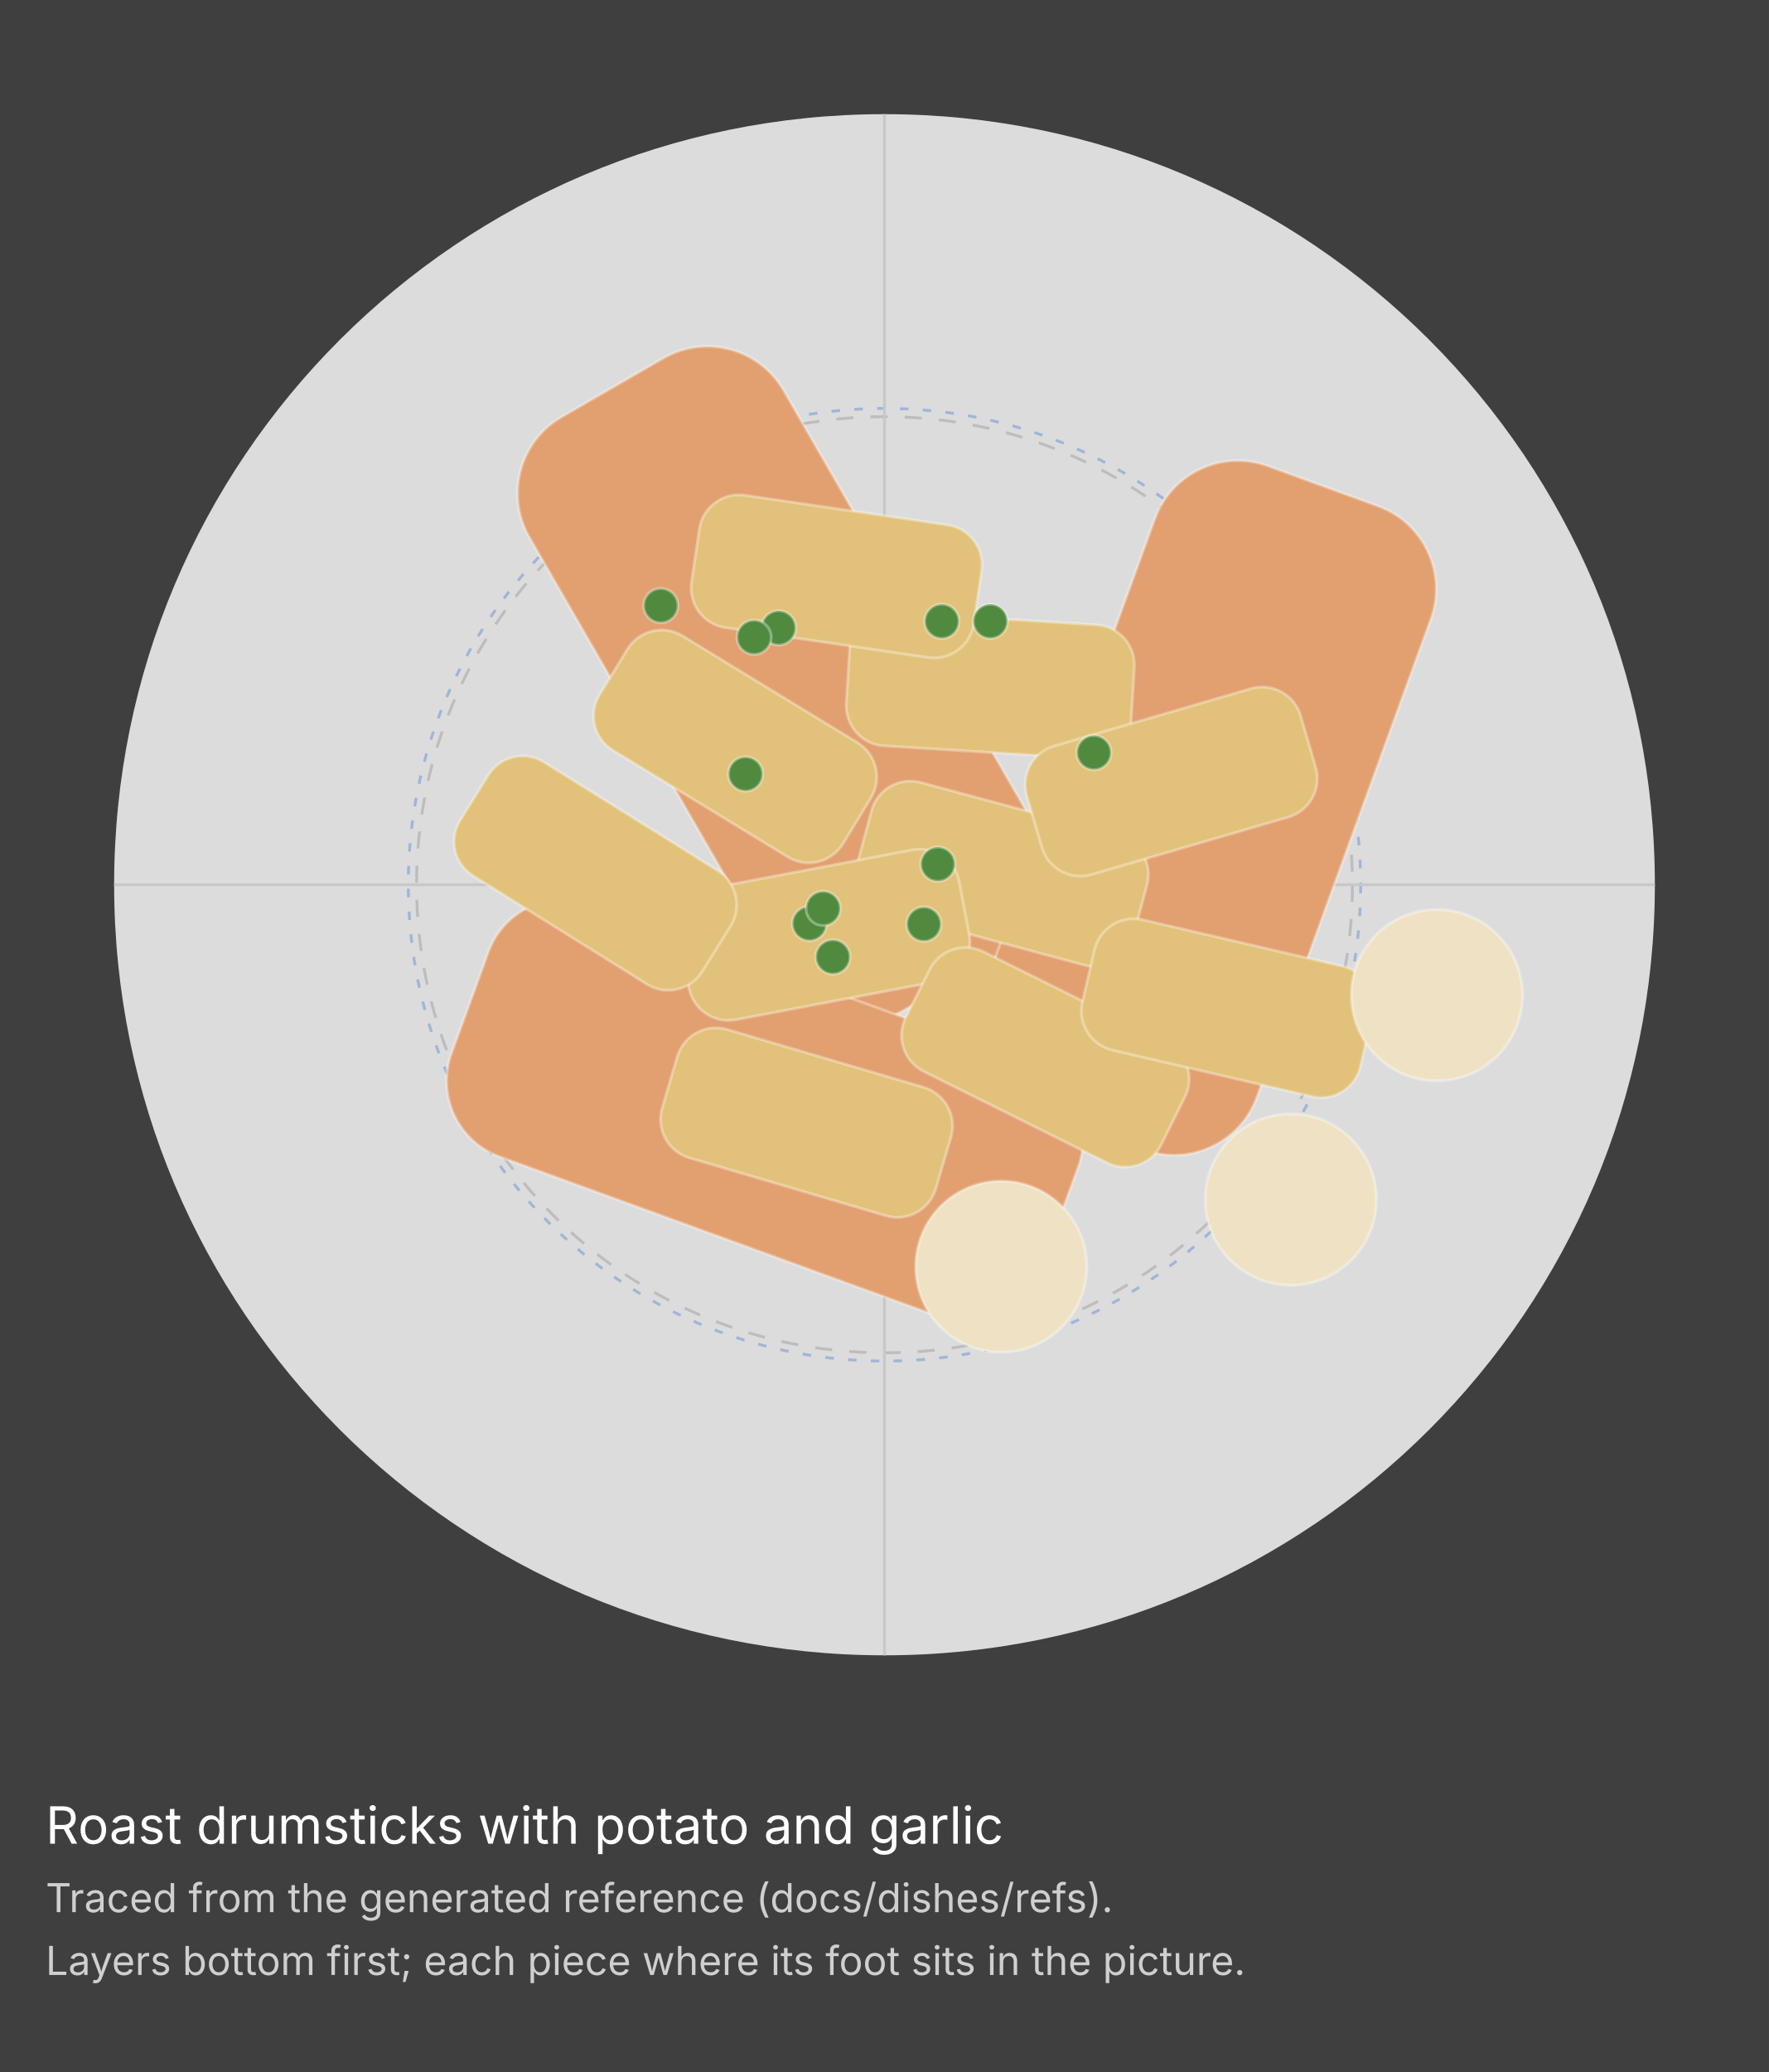
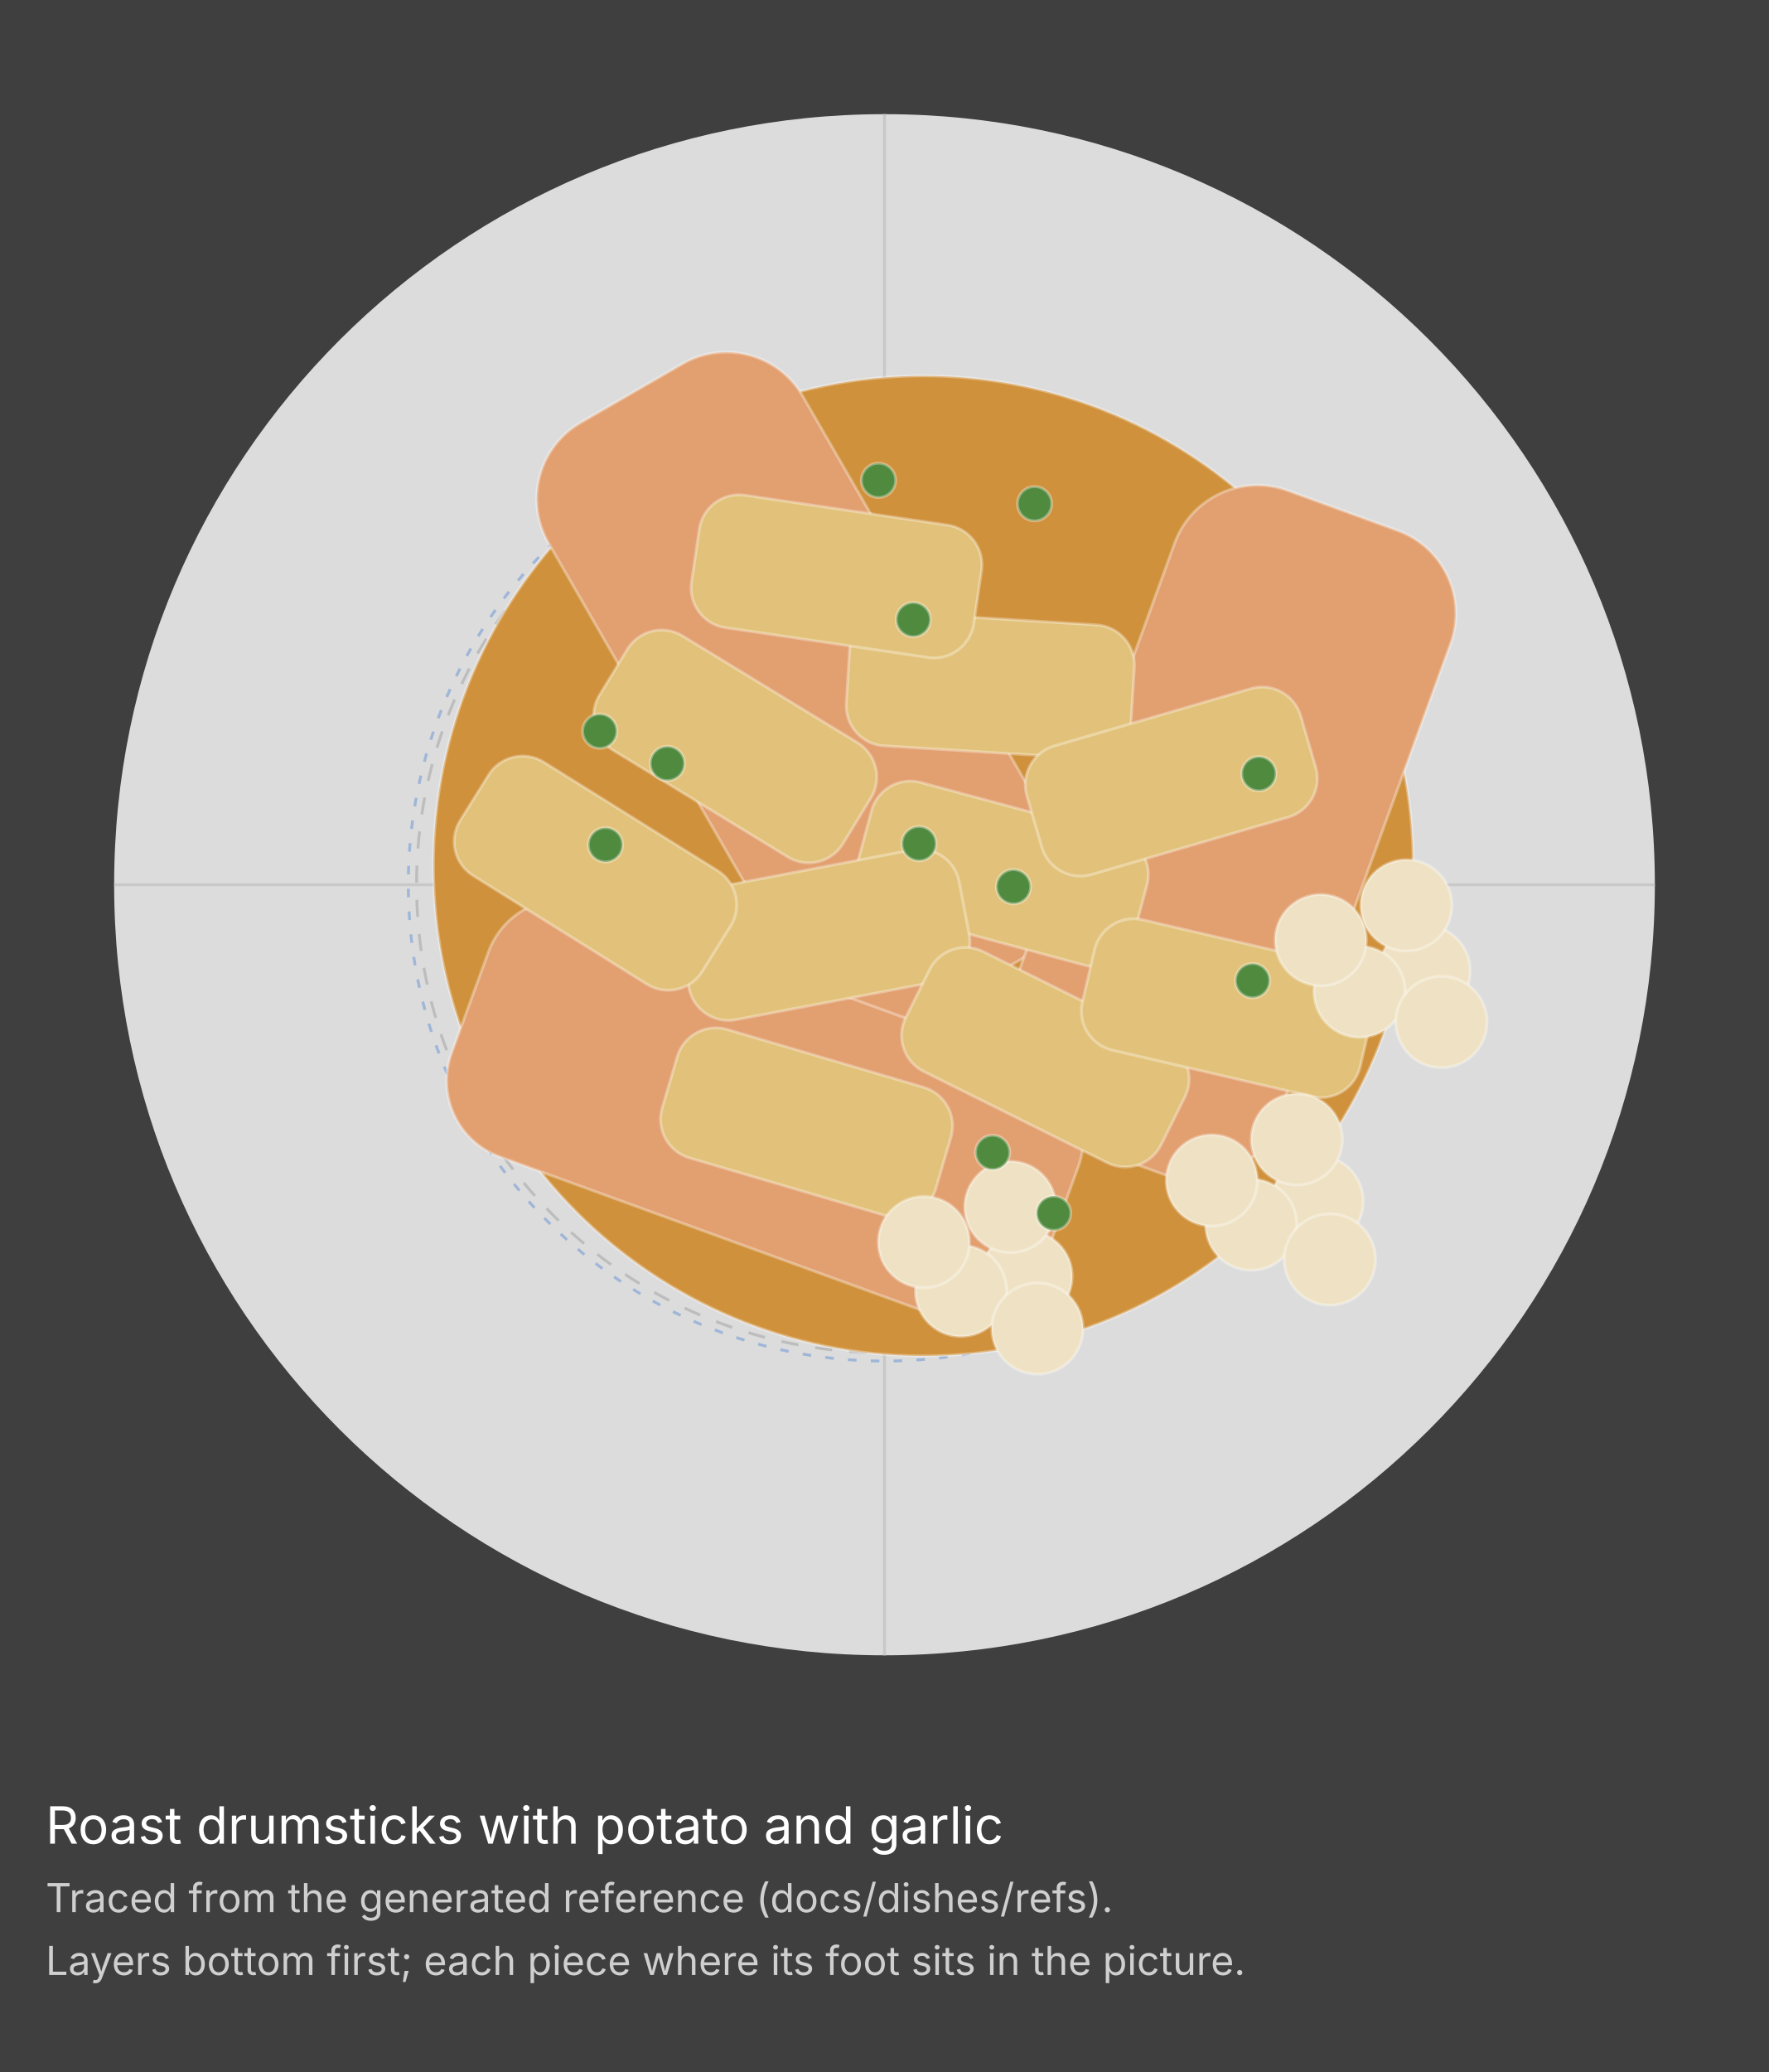
<svg xmlns="http://www.w3.org/2000/svg" width="620" height="726">
  <rect width="620" height="726" fill="#3f3f3f" />
  <circle cx="310.0" cy="310.0" r="270.0" fill="#dcdcdc" />
  <circle cx="310.0" cy="310.0" r="164.0" fill="none" stroke="#bdbdbd" stroke-dasharray="6 6" />
  <circle cx="310.0" cy="310.0" r="166.9" fill="none" stroke="#9fb6d8" stroke-dasharray="3 5" />
  <line x1="40.0" y1="310.0" x2="580.0" y2="310.0" stroke="#c8c8c8" />
  <line x1="310.0" y1="40.0" x2="310.0" y2="580.0" stroke="#c8c8c8" />
-   <rect transform="translate(274.7 239.7) rotate(150)" x="-51.4" y="-120.0" width="102.9" height="240.0" rx="30.9" fill="#e2a070" stroke="#ffffff55" />
-   <rect transform="translate(422.7 283.1) rotate(200)" x="-51.4" y="-120.0" width="102.9" height="240.0" rx="30.9" fill="#e2a070" stroke="#ffffff55" />
+   <circle transform="translate(323.6 303.4) rotate(0)" r="171.7" fill="#d0913c" stroke="#ffffff55" />
+   <rect transform="translate(281.4 241.7) rotate(150)" x="-51.4" y="-120.0" width="102.9" height="240.0" rx="30.9" fill="#e2a070" stroke="#ffffff55" />
+   <rect transform="translate(429.6 291.7) rotate(200)" x="-51.4" y="-120.0" width="102.9" height="240.0" rx="30.9" fill="#e2a070" stroke="#ffffff55" />
  <rect transform="translate(268.1 388.9) rotate(110)" x="-47.1" y="-110.0" width="94.3" height="220.0" rx="28.3" fill="#e2a070" stroke="#ffffff55" />
  <rect transform="translate(351.3 306.1) rotate(105.0707)" x="-23.4" y="-50.0" width="46.9" height="100.0" rx="14.1" fill="#e2c27a" stroke="#ffffff55" />
  <rect transform="translate(288.8 327.5) rotate(79.22604)" x="-23.4" y="-50.0" width="46.9" height="100.0" rx="14.1" fill="#e2c27a" stroke="#ffffff55" />
  <rect transform="translate(347.1 240.1) rotate(93.53639)" x="-23.4" y="-50.0" width="46.9" height="100.0" rx="14.1" fill="#e2c27a" stroke="#ffffff55" />
  <rect transform="translate(366.4 370.4) rotate(116.4467)" x="-23.4" y="-50.0" width="46.9" height="100.0" rx="14.1" fill="#e2c27a" stroke="#ffffff55" />
  <rect transform="translate(257.7 261.5) rotate(121.383)" x="-23.4" y="-50.0" width="46.9" height="100.0" rx="14.1" fill="#e2c27a" stroke="#ffffff55" />
  <rect transform="translate(410.5 273.8) rotate(73.74699)" x="-23.4" y="-50.0" width="46.9" height="100.0" rx="14.1" fill="#e2c27a" stroke="#ffffff55" />
  <rect transform="translate(282.7 393.3) rotate(106.3982)" x="-23.4" y="-50.0" width="46.9" height="100.0" rx="14.1" fill="#e2c27a" stroke="#ffffff55" />
  <rect transform="translate(293.2 201.9) rotate(98.3558)" x="-23.4" y="-50.0" width="46.9" height="100.0" rx="14.1" fill="#e2c27a" stroke="#ffffff55" />
  <rect transform="translate(430.2 353.2) rotate(103.0836)" x="-23.4" y="-50.0" width="46.9" height="100.0" rx="14.1" fill="#e2c27a" stroke="#ffffff55" />
  <rect transform="translate(208.7 305.9) rotate(121.9653)" x="-23.4" y="-50.0" width="46.9" height="100.0" rx="14.1" fill="#e2c27a" stroke="#ffffff55" />
-   <circle transform="translate(452.4 420.3) rotate(90)" r="30.0" fill="#efe2c4" stroke="#ffffff55" />
-   <circle transform="translate(350.9 443.8) rotate(130)" r="30.0" fill="#efe2c4" stroke="#ffffff55" />
-   <circle transform="translate(503.6 348.7) rotate(170)" r="30.0" fill="#efe2c4" stroke="#ffffff55" />
-   <circle transform="translate(323.8 323.8) rotate(0)" r="6.0" fill="#4f8a3e" stroke="#ffffff55" />
-   <circle transform="translate(383.4 263.7) rotate(0)" r="6.0" fill="#4f8a3e" stroke="#ffffff55" />
-   <circle transform="translate(283.7 323.6) rotate(0)" r="6.0" fill="#4f8a3e" stroke="#ffffff55" />
-   <circle transform="translate(231.6 212.2) rotate(0)" r="6.0" fill="#4f8a3e" stroke="#ffffff55" />
-   <circle transform="translate(272.9 220.0) rotate(0)" r="6.0" fill="#4f8a3e" stroke="#ffffff55" />
-   <circle transform="translate(291.9 335.3) rotate(0)" r="6.0" fill="#4f8a3e" stroke="#ffffff55" />
-   <circle transform="translate(261.3 271.2) rotate(0)" r="6.0" fill="#4f8a3e" stroke="#ffffff55" />
-   <circle transform="translate(330.1 217.7) rotate(0)" r="6.0" fill="#4f8a3e" stroke="#ffffff55" />
-   <circle transform="translate(264.3 223.3) rotate(0)" r="6.0" fill="#4f8a3e" stroke="#ffffff55" />
-   <circle transform="translate(347.1 217.7) rotate(0)" r="6.0" fill="#4f8a3e" stroke="#ffffff55" />
-   <circle transform="translate(288.5 318.3) rotate(0)" r="6.0" fill="#4f8a3e" stroke="#ffffff55" />
-   <circle transform="translate(328.7 302.8) rotate(0)" r="6.0" fill="#4f8a3e" stroke="#ffffff55" />
+   <circle transform="translate(461.8 420.9) rotate(117.9499)" r="16.0" fill="#efe2c4" stroke="#ffffff55" />
+   <circle transform="translate(438.5 429.1) rotate(76.96081)" r="16.0" fill="#efe2c4" stroke="#ffffff55" />
+   <circle transform="translate(454.5 399.2) rotate(118.1317)" r="16.0" fill="#efe2c4" stroke="#ffffff55" />
+   <circle transform="translate(466.1 441.3) rotate(84.85959)" r="16.0" fill="#efe2c4" stroke="#ffffff55" />
+   <circle transform="translate(424.7 413.6) rotate(97.75463)" r="16.0" fill="#efe2c4" stroke="#ffffff55" />
+   <circle transform="translate(359.8 447.2) rotate(140.0683)" r="16.0" fill="#efe2c4" stroke="#ffffff55" />
+   <circle transform="translate(336.8 452.3) rotate(122.026)" r="16.0" fill="#efe2c4" stroke="#ffffff55" />
+   <circle transform="translate(354.1 422.9) rotate(133.9367)" r="16.0" fill="#efe2c4" stroke="#ffffff55" />
+   <circle transform="translate(363.6 465.5) rotate(146.8812)" r="16.0" fill="#efe2c4" stroke="#ffffff55" />
+   <circle transform="translate(323.8 435.2) rotate(139.1175)" r="16.0" fill="#efe2c4" stroke="#ffffff55" />
+   <circle transform="translate(499.3 340.2) rotate(189.2179)" r="16.0" fill="#efe2c4" stroke="#ffffff55" />
+   <circle transform="translate(476.5 347.5) rotate(165.4352)" r="16.0" fill="#efe2c4" stroke="#ffffff55" />
+   <circle transform="translate(492.9 317.2) rotate(162.7318)" r="16.0" fill="#efe2c4" stroke="#ffffff55" />
+   <circle transform="translate(505.2 358.1) rotate(193.2523)" r="16.0" fill="#efe2c4" stroke="#ffffff55" />
+   <circle transform="translate(462.9 329.4) rotate(149.2226)" r="16.0" fill="#efe2c4" stroke="#ffffff55" />
+   <circle transform="translate(320.1 217.1) rotate(0)" r="6.0" fill="#4f8a3e" stroke="#ffffff55" />
+   <circle transform="translate(210.2 256.2) rotate(0)" r="6.0" fill="#4f8a3e" stroke="#ffffff55" />
+   <circle transform="translate(441.2 271.1) rotate(0)" r="6.0" fill="#4f8a3e" stroke="#ffffff55" />
+   <circle transform="translate(355.2 310.7) rotate(0)" r="6.0" fill="#4f8a3e" stroke="#ffffff55" />
+   <circle transform="translate(439.0 343.6) rotate(0)" r="6.0" fill="#4f8a3e" stroke="#ffffff55" />
+   <circle transform="translate(322.1 295.6) rotate(0)" r="6.0" fill="#4f8a3e" stroke="#ffffff55" />
+   <circle transform="translate(233.9 267.5) rotate(0)" r="6.0" fill="#4f8a3e" stroke="#ffffff55" />
+   <circle transform="translate(369.3 425.1) rotate(0)" r="6.0" fill="#4f8a3e" stroke="#ffffff55" />
+   <circle transform="translate(307.9 168.3) rotate(0)" r="6.0" fill="#4f8a3e" stroke="#ffffff55" />
+   <circle transform="translate(347.9 403.8) rotate(0)" r="6.0" fill="#4f8a3e" stroke="#ffffff55" />
+   <circle transform="translate(362.6 176.5) rotate(0)" r="6.0" fill="#4f8a3e" stroke="#ffffff55" />
+   <circle transform="translate(212.2 296.0) rotate(0)" r="6.0" fill="#4f8a3e" stroke="#ffffff55" />
  <text x="16" y="646" fill="#ffffff" font-family="Inter, sans-serif" font-size="18">Roast drumsticks with potato and garlic</text>
  <text x="16" y="670" fill="#cfcfcf" font-family="Inter, sans-serif" font-size="14">Traced from the generated reference (docs/dishes/refs).</text>
  <text x="16" y="692" fill="#cfcfcf" font-family="Inter, sans-serif" font-size="14">Layers bottom first; each piece where its foot sits in the picture.</text>
  <text x="16" y="714" fill="#cfcfcf" font-family="Inter, sans-serif" font-size="14" />
</svg>
